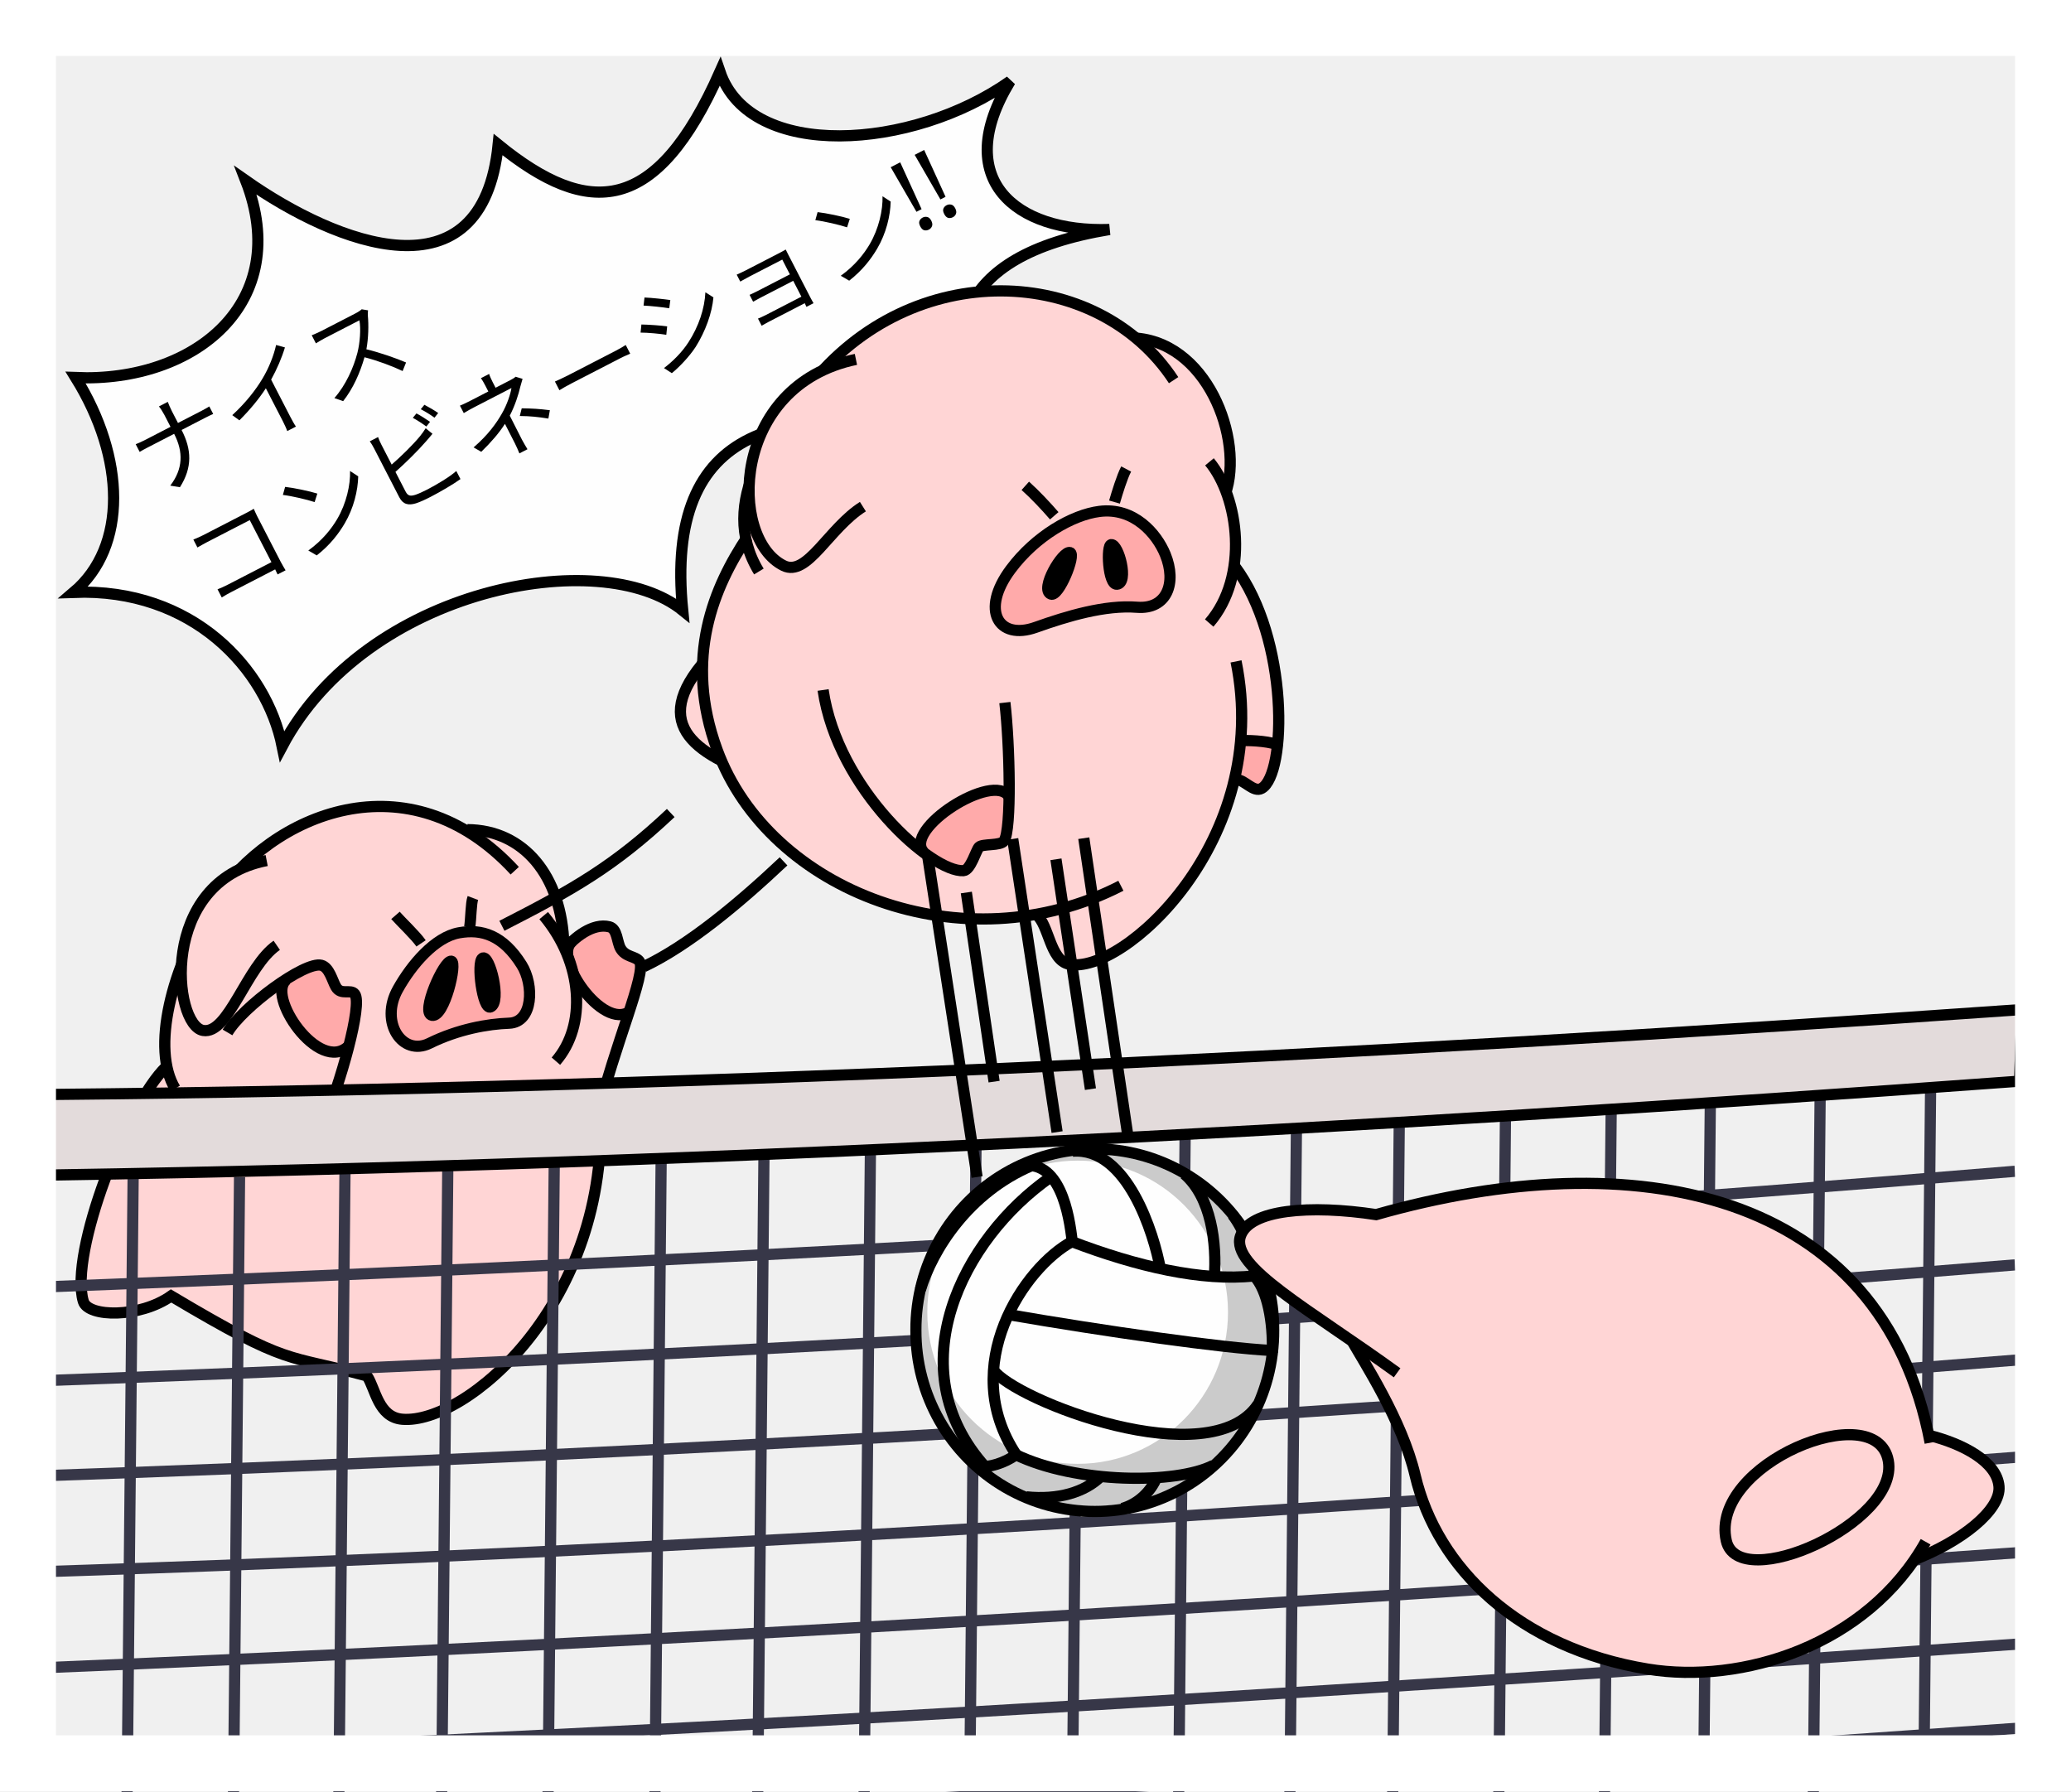
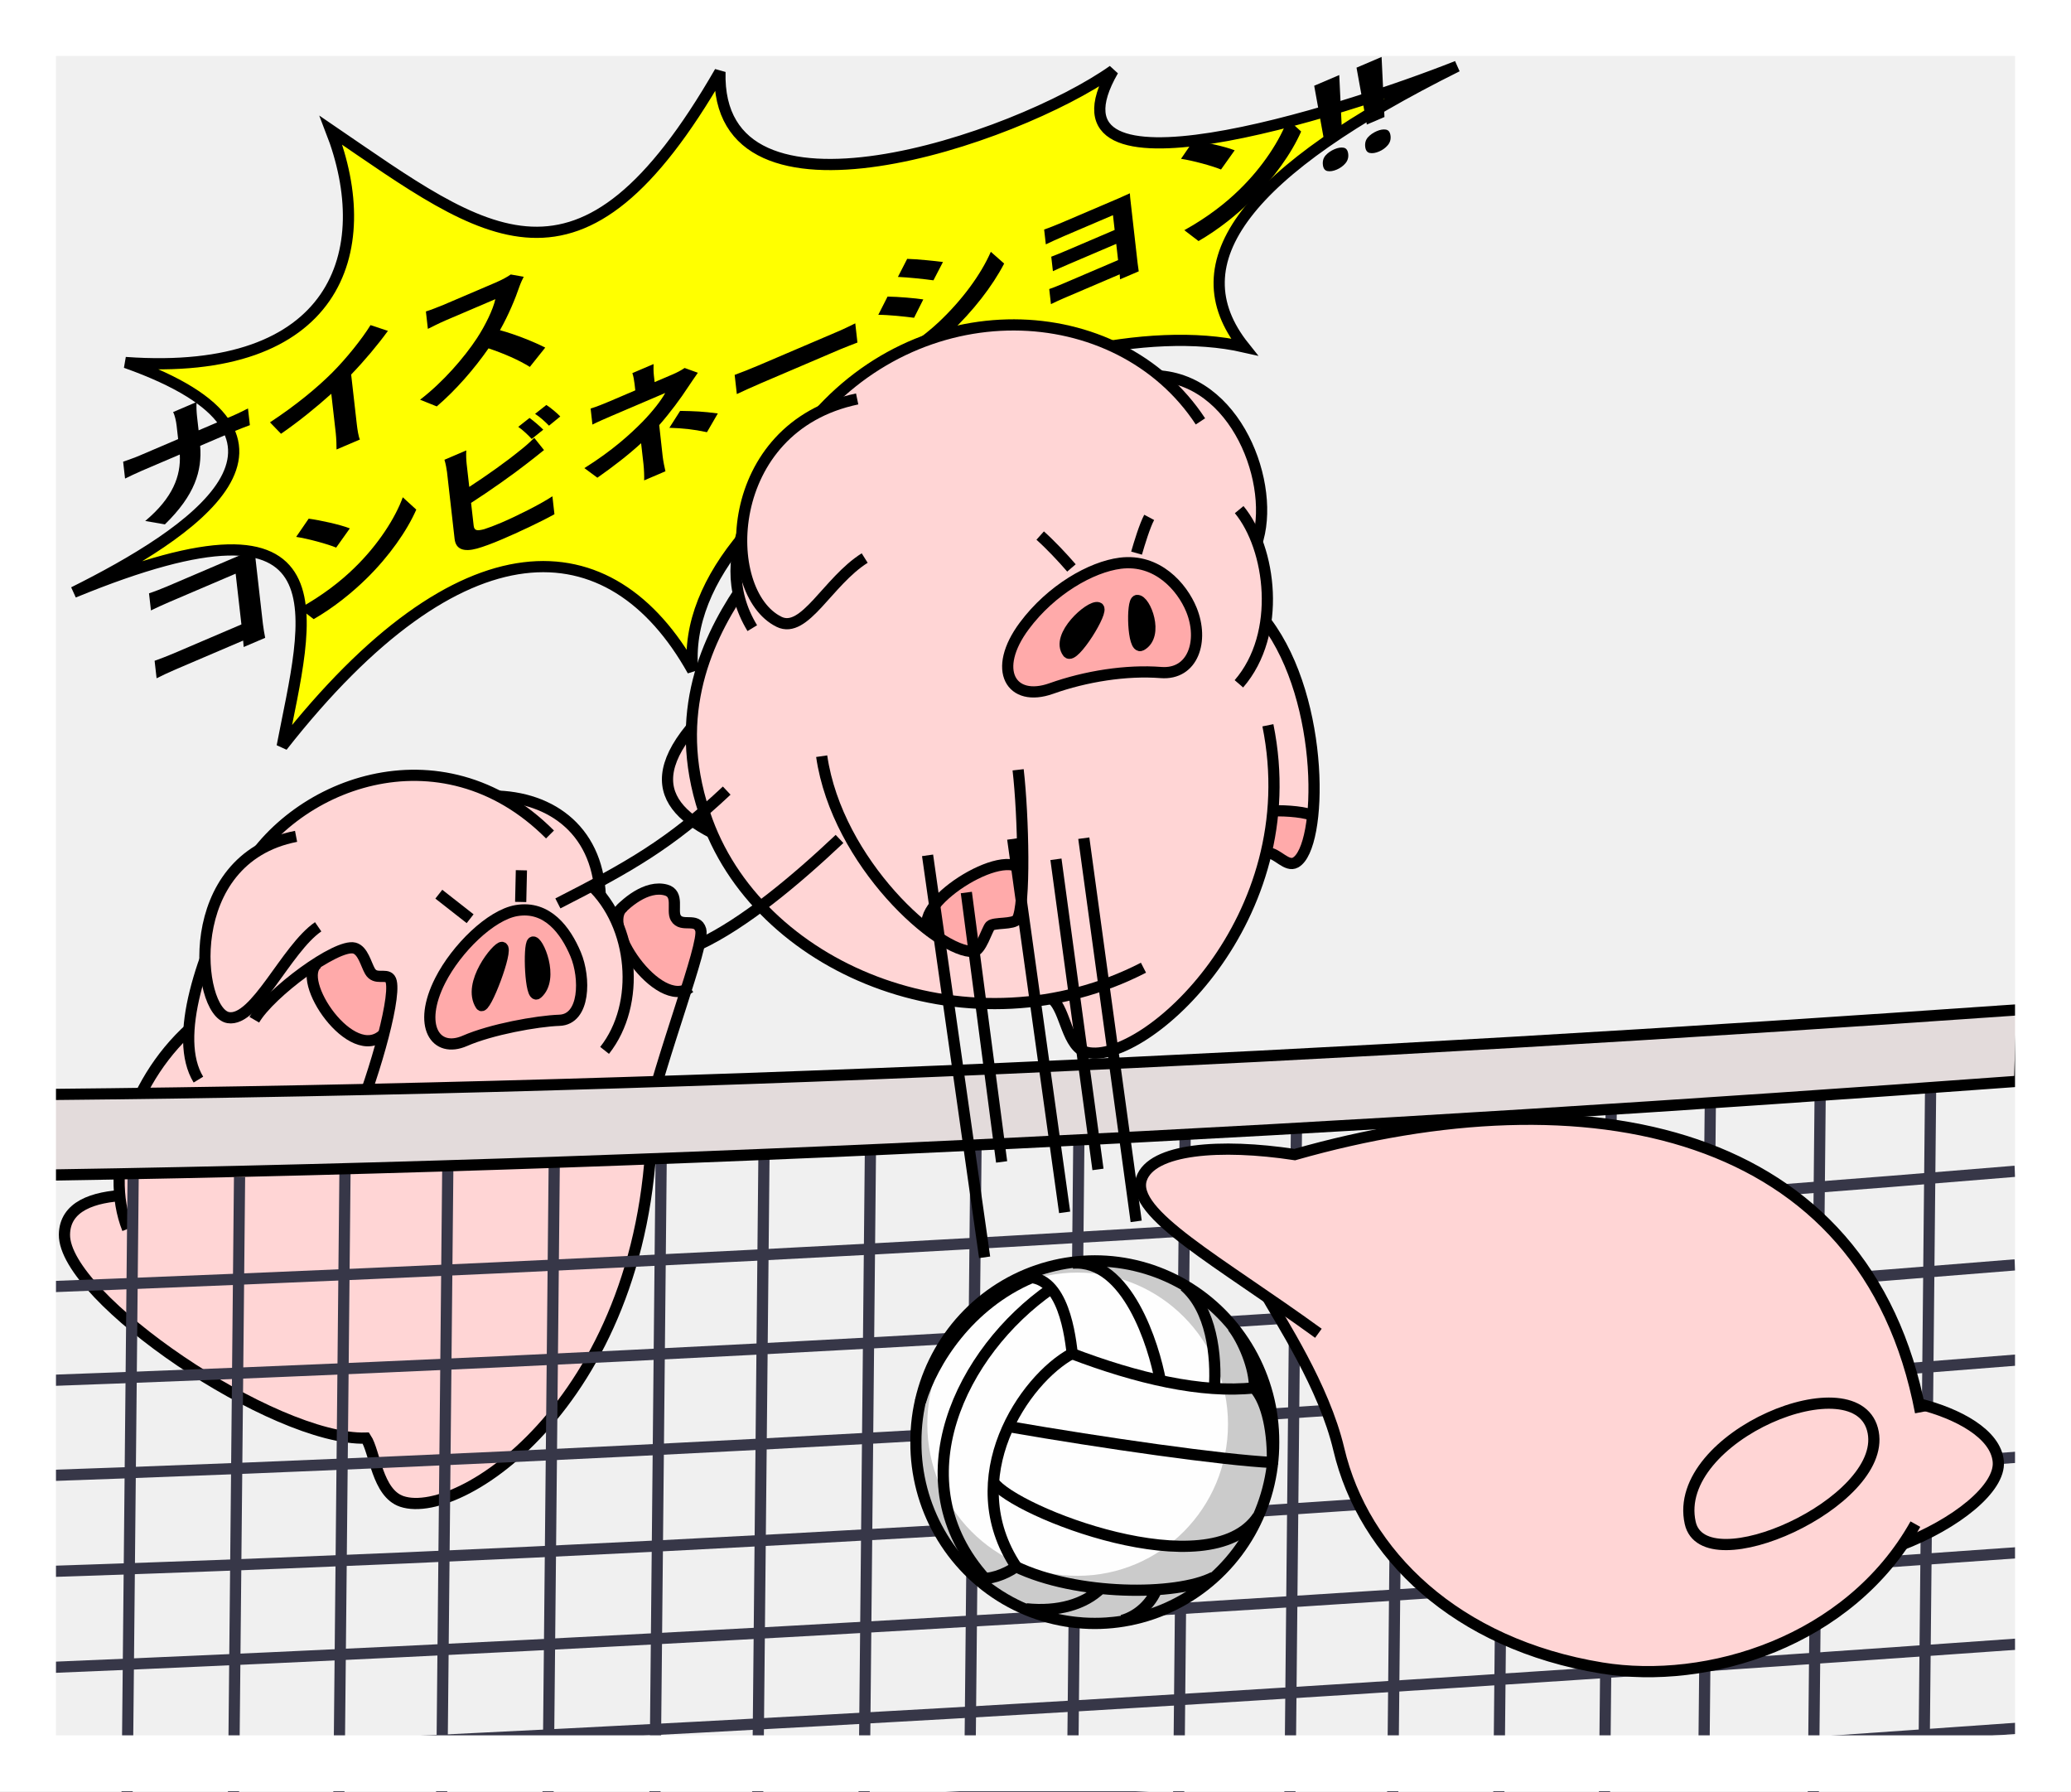
<svg xmlns="http://www.w3.org/2000/svg" width="370" height="320" id="svg3172" version="1.1">
  <defs id="defs3174" />
  <g id="layer1" transform="translate(0,-732.3622)" style="display:none">
    <path style="fill:none;stroke:#0000ff;stroke-width:1px;stroke-linecap:butt;stroke-linejoin:miter;stroke-opacity:1;display:inline" d="M 10,1042.362 360,742.362" id="path3025" />
    <path style="fill:none;stroke:#0000ff;stroke-width:1px;stroke-linecap:butt;stroke-linejoin:miter;stroke-opacity:1;display:inline" d="M 10,742.362 360,1042.362" id="path3027" />
    <path style="fill:none;stroke:#ff0000;stroke-width:1px;stroke-linecap:butt;stroke-linejoin:miter;stroke-opacity:1;display:inline" d="m 10,732.362 0,320" id="path3006" />
    <path style="fill:none;stroke:#ff0000;stroke-width:1px;stroke-linecap:butt;stroke-linejoin:miter;stroke-opacity:1;display:inline" d="m 360,732.362 0,320" id="path3010" />
    <path style="fill:none;stroke:#ff0000;stroke-width:1px;stroke-linecap:butt;stroke-linejoin:miter;stroke-opacity:1;display:inline" d="m 0,742.362 370,3e-5" id="path3016" />
    <path style="fill:none;stroke:#ff0000;stroke-width:1px;stroke-linecap:butt;stroke-linejoin:miter;stroke-opacity:1;display:inline" d="m 0,1042.362 370,0" id="path3018" />
  </g>
  <g id="layer4" style="display:inline">
-     <path style="fill:#fefefe;fill-opacity:1;stroke:#000000;stroke-width:2;stroke-linecap:round;stroke-miterlimit:4;stroke-opacity:1;stroke-dashoffset:0;display:inline" d="m 13.514,67.452 c 8.932,14.407 9.276,30.206 -0.353,38.361 21.287,-0.812 34.447,13.704 37.253,27.504 C 65.389,105.084 107.307,97.182 121.968,109.049 118.664,75.894 139.852,70.661 174.112,78.454 168.302,60.7 169.5,45.764 198.211,40.997 181.326,41.582 169.857,31.921 180.476,14.501 163.058,26.822 134.053,28.794 128.627,12.83 117.3,38.35 105.248,39.057 89.003,25.835 86.194,53.912 60.093,43.607 43.896,32.247 52.349,53.986 34.913,68.351 13.514,67.452 z" id="rect7294" />
-     <text xml:space="preserve" style="font-size:23.867px;font-style:normal;font-weight:normal;line-height:125%;letter-spacing:0px;word-spacing:0px;writing-mode:lr-tb;fill:#000000;fill-opacity:1;stroke:none;display:inline;font-family:Sans" x="-16.574" y="91.4" id="text11601" transform="matrix(0.8886876,-0.4585132,0.4585132,0.8886876,0,0)">
-       <tspan style="font-size:17.9px" id="tspan11603" x="-16.574" y="91.4">ナイス</tspan>
-       <tspan style="font-size:17.9px" id="tspan6443" x="-16.574" y="113.775">コンビネーション!!</tspan>
+     <path style="fill:#ffff00;fill-opacity:1;stroke:#000000;stroke-width:2;stroke-linecap:round;stroke-miterlimit:4;stroke-opacity:1;stroke-dashoffset:0;display:inline" d="m 22.477,64.763 c 38.063,13.51 11.517,30.654 -9.316,41.05 49.97,-20.532 41.618,4.74 37.253,27.504 32.006,-40.783 58.685,-39.721 73.346,-13.513 -3.304,-33.155 64.261,-65.624 98.522,-57.83 -12.149,-15.219 0.459,-31.423 38.043,-50.134 -20.687,8.191 -75.89,25.784 -61.468,0.758 -17.418,12.322 -71.079,30.537 -70.23,0.231 -25.025,43.467 -41.62,29.457 -69.493,10.454 8.453,21.738 0.877,44.171 -36.656,41.48 z" id="rect7294" />
+     <text xml:space="preserve" style="font-size:32.844px;font-style:normal;font-weight:bold;line-height:125%;letter-spacing:0px;word-spacing:0px;writing-mode:lr-tb;fill:#000000;fill-opacity:1;stroke:none;display:inline;font-family:Sans;-inkscape-font-specification:Sans Bold" x="9.085" y="112.665" id="text11601" transform="matrix(1.07318,-0.4585132,0.1009303,0.8886876,0,0)">
+       <tspan style="font-size:24.633px;font-weight:bold;-inkscape-font-specification:Sans Bold" id="tspan11603" x="9.085" y="112.665">ナイス</tspan>
+       <tspan style="font-size:24.633px;font-weight:bold;-inkscape-font-specification:Sans Bold" id="tspan6443" x="9.085" y="143.456">コンビネーション!!</tspan>
    </text>
  </g>
  <g id="layer3" style="display:inline">
-     <g transform="matrix(1.155442,0,0,1.155442,82.33714,-194.5593)" style="stroke-width:1.731;display:inline" id="g6164">
-       <path id="path5109-2-7-9-5-0-2" d="m 120.06,288.759 c 1.301,0.003 2.658,2.056 3.918,1.355 3.863,-2.149 4.3,-23.07 -4.175,-34.364 l -73.05,0.725 49.385,47.406 17.049,-20.768 z" style="fill:#ffd5d5;stroke:none;display:inline" />
+     <g transform="matrix(1.248518,0,0,1.248518,76.8718,-208.3372)" style="stroke-width:1.602;display:inline" id="g6164">
+       <path id="path5109-2-7-9-5-0-2" d="m 120.06,288.759 c 1.301,0.003 2.658,2.056 3.918,1.355 3.863,-2.149 4.3,-23.07 -4.175,-34.364 l -2.733,-15.833 -8.132,-14.375 -62.184,30.933 49.385,47.406 17.049,-20.768 z" style="fill:#ffd5d5;stroke:none;display:inline" />
      <path id="path5109-2-7-9-5-0-7" d="m 123.927,290.333 c -1.296,0.632 -2.617,-1.352 -3.918,-1.355 l 0.164,-5.97 c 1.336,-0.188 4.677,0.013 5.922,0.5 0,0 -0.12,5.827 -2.168,6.825 z" style="fill:#ffaaaa;stroke:none;display:inline" />
-       <path id="path5109-2-7-9-5-0" d="m 119.9,288.92 c 1.301,0.003 2.658,2.056 3.918,1.355 3.863,-2.149 4.3,-23.07 -4.175,-34.364" style="fill:none;stroke:#000000;stroke-width:1.731;stroke-linecap:butt;stroke-linejoin:miter;stroke-opacity:1;display:inline" />
-       <path id="path5111-7-6-0-2-2" d="m 120.064,282.949 c 1.336,-0.188 4.677,0.013 5.922,0.5" style="fill:none;stroke:#000000;stroke-width:1.731;stroke-linecap:butt;stroke-linejoin:miter;stroke-opacity:1;display:inline" />
-       <path id="path3570-7-2" d="m 88.997,309.808 c 1.961,1.606 2.076,6.996 5.002,7.642 8.181,1.807 31.512,-19.033 25.861,-46.808" style="fill:#ffd5d5;stroke:#000000;stroke-width:1.731;stroke-linecap:butt;stroke-linejoin:miter;stroke-opacity:1;display:inline" />
-       <path id="path3396" d="m 40.057,268.107 c -11.597,11.251 -4.98,16.398 5.675,20.192" style="fill:#ffd5d5;stroke:#000000;stroke-width:1.731;stroke-linecap:butt;stroke-linejoin:miter;stroke-opacity:1" />
-       <path id="path5091-2-4-0-7" d="m 104.541,220.672 c 11.514,1.048 16.86,16.942 13.362,24.84" style="fill:#ffd5d5;stroke:#000000;stroke-width:1.731;stroke-linecap:butt;stroke-linejoin:miter;stroke-opacity:1;display:inline" />
-       <path id="path3536-4-7-1" d="m 46.203,256.533 c -6.648,-10.956 2.545,-21.972 7.721,-28.556 15.919,-20.251 44.635,-18.962 56.407,-1.029 l 5.544,12.625 c 4.533,5.489 6.181,17.739 -0.041,24.924 z" style="fill:#ffd5d5;stroke:none;display:inline" />
-       <path id="path3911-1-4" d="m 44.288,251.406 c -5.057,7.609 -9.927,18.628 -4.646,32.954 8.054,21.849 38.083,33.475 62.414,20.971" style="fill:#ffd5d5;stroke:#000000;stroke-width:1.731;stroke-linecap:butt;stroke-linejoin:miter;stroke-opacity:1;display:inline" />
-       <path id="path3536-4-7" d="m 110.207,227.161 c -11.772,-17.933 -40.488,-19.222 -56.407,1.029 -5.175,6.584 -14.369,17.6 -7.721,28.556" style="fill:none;stroke:#000000;stroke-width:1.731;stroke-linecap:butt;stroke-linejoin:miter;stroke-opacity:1;display:inline" />
-       <path id="path5093-4-2-9-9" d="m 115.751,239.786 c 4.533,5.489 6.181,17.739 -0.041,24.924" style="fill:none;stroke:#000000;stroke-width:1.731;stroke-linecap:butt;stroke-linejoin:miter;stroke-opacity:1;display:inline" />
-       <path id="path5095-5-3-4-3" d="m 102.872,240.896 c -0.641,1.212 -1.406,3.723 -1.806,5.114" style="fill:none;stroke:#000000;stroke-width:1.731;stroke-linecap:butt;stroke-linejoin:miter;stroke-opacity:1;display:inline" />
-       <path id="path5097-5-2-8-1" d="m 87.275,243.497 c 1.488,1.331 3.202,3.155 4.475,4.632" style="fill:none;stroke:#000000;stroke-width:1.731;stroke-linecap:butt;stroke-linejoin:miter;stroke-opacity:1;display:inline" />
-       <path id="path5099-1-2-8-9" d="m 61.085,223.948 c -19.377,4.032 -19.745,27.667 -11.183,31.887 3.669,1.809 6.968,-5.79 12.261,-9.12" style="fill:#ffd5d5;stroke:#000000;stroke-width:1.731;stroke-linecap:butt;stroke-linejoin:miter;stroke-opacity:1;display:inline" />
-       <path id="path5101-7-1-2-8" d="m 98.738,247.453 c -4.161,0.53 -9.876,3.791 -13.726,8.954 -4.721,6.331 -1.902,11.026 3.865,8.972 4.918,-1.752 10.733,-3.491 15.678,-3.107 4.619,0.359 6.169,-3.746 4.361,-8.165 -1.333,-3.258 -4.879,-7.329 -10.179,-6.654 z" style="fill:#ffaaaa;stroke:#000000;stroke-width:1.731;stroke-linecap:butt;stroke-linejoin:miter;stroke-opacity:1;display:inline" />
-       <path id="path5105-1-6-4-6" d="m 91.241,260.241 c 1.225,0.479 3.904,-6.124 2.959,-6.425 -1.138,-0.363 -4.765,5.718 -2.959,6.425 z" style="fill:#000000;stroke:#000000;stroke-width:1.731;display:inline" />
-       <path id="path5107-1-8-55-5" d="m 100.558,252.588 c -0.789,0.08 -0.498,6.24 0.879,6.123 1.886,-0.16 0.262,-6.238 -0.879,-6.123 z" style="fill:#000000;stroke:#000000;stroke-width:1.731;display:inline" />
+       <path id="path5109-2-7-9-5-0" d="m 119.9,288.92 c 1.301,0.003 2.658,2.056 3.918,1.355 3.863,-2.149 4.3,-23.07 -4.175,-34.364" style="fill:none;stroke:#000000;stroke-width:1.602;stroke-linecap:butt;stroke-linejoin:miter;stroke-opacity:1;display:inline" />
+       <path id="path5111-7-6-0-2-2" d="m 120.064,282.949 c 1.336,-0.188 4.677,0.013 5.922,0.5" style="fill:none;stroke:#000000;stroke-width:1.602;stroke-linecap:butt;stroke-linejoin:miter;stroke-opacity:1;display:inline" />
+       <path id="path3570-7-2" d="m 88.997,309.808 c 1.961,1.606 2.076,6.996 5.002,7.642 8.181,1.807 31.512,-19.033 25.861,-46.808" style="fill:#ffd5d5;stroke:#000000;stroke-width:1.602;stroke-linecap:butt;stroke-linejoin:miter;stroke-opacity:1;display:inline" />
+       <path id="path3396" d="m 40.057,268.107 c -11.597,11.251 -4.98,16.398 5.675,20.192" style="fill:#ffd5d5;stroke:#000000;stroke-width:1.602;stroke-linecap:butt;stroke-linejoin:miter;stroke-opacity:1" />
+       <path id="path5091-2-4-0-7" d="m 104.541,220.672 c 11.514,1.048 16.86,16.942 13.362,24.84" style="fill:#ffd5d5;stroke:#000000;stroke-width:1.602;stroke-linecap:butt;stroke-linejoin:miter;stroke-opacity:1;display:inline" />
+       <path id="path3911-1-4" d="m 44.288,251.406 c -5.057,7.609 -9.927,18.628 -4.646,32.954 8.054,21.849 38.083,33.475 62.414,20.971" style="fill:#ffd5d5;stroke:#000000;stroke-width:1.602;stroke-linecap:butt;stroke-linejoin:miter;stroke-opacity:1;display:inline" />
+       <path id="path3536-4-7" d="m 110.207,227.161 c -11.772,-17.933 -40.488,-19.222 -56.407,1.029 -5.175,6.584 -14.369,17.6 -7.721,28.556" style="fill:#ffd5d5;stroke:#000000;stroke-width:1.602;stroke-linecap:butt;stroke-linejoin:miter;stroke-opacity:1;display:inline" />
+       <path id="path5093-4-2-9-9" d="m 115.751,239.786 c 4.533,5.489 6.181,17.739 -0.041,24.924" style="fill:#ffd5d5;stroke:#000000;stroke-width:1.602;stroke-linecap:butt;stroke-linejoin:miter;stroke-opacity:1;display:inline" />
+       <path id="path5095-5-3-4-3" d="m 102.872,240.896 c -0.641,1.212 -1.406,3.723 -1.806,5.114" style="fill:none;stroke:#000000;stroke-width:1.602;stroke-linecap:butt;stroke-linejoin:miter;stroke-opacity:1;display:inline" />
+       <path id="path5097-5-2-8-1" d="m 87.275,243.497 c 1.488,1.331 3.202,3.155 4.475,4.632" style="fill:none;stroke:#000000;stroke-width:1.602;stroke-linecap:butt;stroke-linejoin:miter;stroke-opacity:1;display:inline" />
+       <path id="path5099-1-2-8-9" d="m 61.085,223.948 c -19.377,4.032 -19.745,27.667 -11.183,31.887 3.669,1.809 6.968,-5.79 12.261,-9.12" style="fill:#ffd5d5;stroke:#000000;stroke-width:1.602;stroke-linecap:butt;stroke-linejoin:miter;stroke-opacity:1;display:inline" />
+       <path id="path5101-7-1-2-8" d="m 98.738,247.453 c -4.161,0.53 -9.876,3.791 -13.726,8.954 -4.721,6.331 -1.902,11.026 3.865,8.972 4.918,-1.752 10.733,-2.668 15.678,-2.284 4.619,0.359 6.169,-4.569 4.361,-8.988 -1.333,-3.258 -4.879,-7.329 -10.179,-6.654 z" style="fill:#ffaaaa;stroke:#000000;stroke-width:1.602;stroke-linecap:butt;stroke-linejoin:miter;stroke-opacity:1;display:inline" />
+       <path id="path5105-1-6-4-6" d="m 91.241,260.241 c 0.8,1.044 5.262,-6.124 4.317,-6.425 -1.138,-0.363 -6.123,4.07 -4.317,6.425 z" style="fill:#000000;stroke:#000000;stroke-width:1.602;display:inline" />
+       <path id="path5107-1-8-55-5" d="m 101.14,252.782 c -0.789,0.08 -0.621,7.084 0.589,6.414 2.565,-1.421 0.553,-6.529 -0.589,-6.414 z" style="fill:#000000;stroke:#000000;stroke-width:1.602;display:inline" />
      <path id="path5109-2-7-7-2-3" d="m 84.105,298.446 c -0.53,0.804 -3.339,0.414 -3.879,0.966 -0.443,0.453 -1.32,3.459 -2.393,3.645 -2.539,0.439 -6.1,-2.797 -6.1,-2.797 -3.488,-3.523 10.823,-12.66 13.136,-8.624 0,0 0.402,5.039 -0.765,6.811 z" style="fill:#ffaaaa;stroke:none;display:inline" />
-       <path id="path5111-7-6-1-8" d="m 71.625,300.201 c -3.488,-3.523 10.823,-12.66 13.136,-8.624" style="fill:none;stroke:#000000;stroke-width:1.731;stroke-linecap:butt;stroke-linejoin:miter;stroke-opacity:1;display:inline" />
-       <path id="path5109-2-7-7-2" d="m 56.009,275.064 c 2.23,15.34 16.86,28.248 21.716,27.934 1.087,-0.07 1.95,-3.192 2.393,-3.645 0.54,-0.552 3.349,-0.161 3.879,-0.966 1.167,-1.773 0.887,-14.736 0.122,-21.376" style="fill:none;stroke:#000000;stroke-width:1.731;stroke-linecap:butt;stroke-linejoin:miter;stroke-opacity:1;display:inline" />
+       <path id="path5111-7-6-1-8" d="m 71.625,300.201 c -3.488,-3.523 10.823,-12.66 13.136,-8.624" style="fill:none;stroke:#000000;stroke-width:1.602;stroke-linecap:butt;stroke-linejoin:miter;stroke-opacity:1;display:inline" />
+       <path id="path5109-2-7-7-2" d="m 56.009,275.064 c 2.23,15.34 16.86,28.248 21.716,27.934 1.087,-0.07 1.95,-3.192 2.393,-3.645 0.54,-0.552 3.349,-0.161 3.879,-0.966 1.167,-1.773 0.887,-14.736 0.122,-21.376" style="fill:none;stroke:#000000;stroke-width:1.602;stroke-linecap:butt;stroke-linejoin:miter;stroke-opacity:1;display:inline" />
    </g>
-     <g style="stroke-width:1.731;display:inline" id="g6282" transform="matrix(1.155442,0,0,1.155442,44.9737,-241.8474)">
-       <path id="path3327-4-4-6" d="m 53.47,381.445 c 2.396,-10.362 7.622,-22.093 6.398,-23.712 -0.623,-0.825 -2.123,-0.614 -2.913,-1.981 -0.57,-0.985 -0.48,-3.034 -1.73,-3.354 -2.562,-0.656 -5.493,1.708 -6.9,3.492 L 1.234,376.748 z" style="fill:#ffd5d5;stroke:none;display:inline" />
-       <path id="path6235" d="m -13.269,374.271 c -6.022,5.876 -14.985,28.698 -12.77,36.243 0.724,2.465 8.689,2.599 13.572,-0.836 18.57,11.051 17.521,8.917 30.298,12.364 1.312,1.978 1.71,6.384 5.461,6.698 9.726,0.814 32.174,-17.842 30.607,-48.331" style="fill:#ffd5d5;stroke:#000000;stroke-width:1.731;stroke-linecap:butt;stroke-linejoin:miter;stroke-opacity:1;display:inline" />
-       <path id="path5111-7-1-7-7-7-0-7-1" d="m 58.456,365.592 c 0,0 2.677,-6.1 1.453,-7.719 -0.623,-0.825 -2.123,-0.614 -2.913,-1.981 -0.57,-0.985 -0.48,-3.034 -1.73,-3.354 -2.562,-0.656 -5.493,1.708 -6.273,2.845 -2.799,1.661 5.274,13.34 9.464,10.21 z" style="fill:#ffaaaa;stroke:none;display:inline" />
-       <path id="path3327-4-4" d="m 53.546,381.648 c 2.396,-10.362 7.622,-22.093 6.398,-23.712 -0.623,-0.825 -2.123,-0.614 -2.913,-1.981 -0.57,-0.985 -0.48,-3.034 -1.73,-3.354 -2.562,-0.656 -5.493,1.708 -6.9,3.492" style="fill:none;stroke:#000000;stroke-width:1.731;stroke-linecap:butt;stroke-linejoin:miter;stroke-opacity:1;display:inline" />
-       <path id="path5111-7-1-7-7-7-0-7" d="m 49.654,354.797 c -3.425,2.309 4.648,13.987 8.838,10.858" style="fill:none;stroke:#000000;stroke-width:1.731;stroke-linecap:butt;stroke-linejoin:miter;stroke-opacity:1;display:inline" />
-       <path id="path5091-2-40-9-2-7" d="m 33.342,337.58 c 8.662,0.059 14.604,7.063 14.928,17.882" style="fill:#ffd5d5;stroke:#000000;stroke-width:1.731;stroke-linecap:butt;stroke-linejoin:miter;stroke-opacity:1;display:inline" />
-       <path id="path5093-4-9-4-4-11-7" d="m 47.052,373.105 c 4.779,-5.502 4.261,-15.159 -1.887,-22.505 l -4.475,-6.942 c -16.399,-17.807 -37.658,-8.839 -46.527,4.744 -6.659,10.199 -9.693,22.862 -5.984,28.939 z" style="fill:#ffd5d5;stroke:none;display:inline" />
-       <path id="path5111-7-1-7-7-7-0-9" d="m 5.418,360.674 c -3.425,2.309 4.96,14.761 9.545,10.278 0,0 2.158,-6.395 0.933,-8.015 -0.623,-0.825 -2.123,0.261 -2.913,-1.106 -0.57,-0.985 -1.011,-3.025 -2.26,-3.345 -2.562,-0.656 -5.305,2.188 -5.305,2.188 z" style="fill:#ffaaaa;stroke:none;display:inline" />
-       <path id="path5111-7-1-7-7-7-0" d="m 5.453,360.737 c -3.425,2.309 4.96,14.761 9.545,10.278" style="fill:none;stroke:#000000;stroke-width:1.731;stroke-linecap:butt;stroke-linejoin:miter;stroke-opacity:1;display:inline" />
-       <path id="path4041-2" d="m 40.667,343.931 c -16.399,-17.807 -37.658,-8.839 -46.527,4.744 -6.659,10.199 -9.693,22.862 -5.984,28.939" style="fill:none;stroke:#000000;stroke-width:1.731;stroke-linecap:butt;stroke-linejoin:miter;stroke-opacity:1;display:inline" />
-       <path id="path5089-8-7-0-8-2-1" d="m 10.792,383.848 c 2.991,-7.215 6.363,-19.227 5.139,-20.847 -0.623,-0.825 -2.123,0.261 -2.913,-1.106 -0.57,-0.985 -1.011,-3.025 -2.26,-3.345 -2.562,-0.656 -12.219,6.477 -14.501,10.387" style="fill:none;stroke:#000000;stroke-width:1.731;stroke-linecap:butt;stroke-linejoin:miter;stroke-opacity:1;display:inline" />
-       <path id="path5093-4-9-4-4-11" d="m 45.142,350.874 c 6.148,7.346 6.666,17.003 1.887,22.505" style="fill:none;stroke:#000000;stroke-width:1.731;stroke-linecap:butt;stroke-linejoin:miter;stroke-opacity:1;display:inline" />
-       <path id="path5095-5-4-8-5-5" d="m 34.195,348.148 c -0.297,0.79 -0.292,3.164 -0.491,4.496" style="fill:none;stroke:#000000;stroke-width:1.731;stroke-linecap:butt;stroke-linejoin:miter;stroke-opacity:1;display:inline" />
-       <path id="path5097-5-8-8-5-2" d="m 22.226,350.838 c 0.807,0.929 3.155,3.144 3.955,4.33" style="fill:none;stroke:#000000;stroke-width:1.731;stroke-linecap:butt;stroke-linejoin:miter;stroke-opacity:1;display:inline" />
-       <path id="path5099-1-8-2-7-7" d="m 2.311,342.358 c -16.803,3.26 -14.465,25.497 -9.825,26.272 3.941,0.659 6.712,-9.958 11.382,-13.165" style="fill:#ffd5d5;stroke:#000000;stroke-width:1.731;stroke-linecap:butt;stroke-linejoin:miter;stroke-opacity:1;display:inline" />
-       <path id="path5101-7-2-4-1-6" d="m 32.057,353.529 c -3.733,0.668 -7.342,4.918 -9.464,8.718 -2.864,5.129 0.705,10.431 4.88,8.374 4.467,-2.201 9.034,-2.999 12.323,-3.114 3.743,-0.131 3.865,-5.943 1.945,-9.008 -2.904,-4.636 -6.175,-5.598 -9.684,-4.97 z" style="fill:#ffaaaa;stroke:#000000;stroke-width:1.731;stroke-linecap:butt;stroke-linejoin:miter;stroke-opacity:1;display:inline" />
-       <path id="path5105-1-4-55-1-28-14" d="m 27.89,366.293 c 1.916,0.319 3.915,-8.202 2.971,-8.375 -1.137,-0.208 -4.823,8.067 -2.971,8.375 z" style="fill:#000000;stroke:#000000;stroke-width:1.731;display:inline" />
-       <path id="path5107-1-5-1-5-2" d="m 35.683,357.456 c -0.961,0.621 0.016,8.049 1.24,7.539 1.75,-0.729 -0.153,-8.241 -1.24,-7.539 z" style="fill:#000000;stroke:#000000;stroke-width:1.731;display:inline" />
+     <g id="g3219">
+       <path id="path6235" d="m 22.582,213.514 c -5.943,0.262 -11.007,1.977 -11.067,7.036 -0.133,11.274 37.428,36.84 53.853,36.355 1.618,2.439 2.015,9.822 6.411,11.307 10.974,3.709 45.608,-19.947 44.708,-71.905" style="fill:#ffd5d5;stroke:#000000;stroke-width:2;stroke-linecap:butt;stroke-linejoin:miter;stroke-opacity:1;display:inline" />
+       <path id="path3327-4-4-6" d="m 115.062,201.961 c 2.954,-12.772 10.288,-31.608 8.779,-33.604 -0.768,-1.017 -2.616,-0.756 -3.591,-2.442 -0.702,-1.215 -0.592,-3.74 -2.132,-4.134 -3.158,-0.808 -6.771,2.105 -8.505,4.305 l -2.809,-6.552 -9.225,-11.708 -64.986,41.431 -10.484,27.77 z" style="fill:#ffd5d5;stroke:none;display:inline" />
+       <path id="path3158" d="M 35.185,182.65 C 23.455,192.36 18.538,208.909 22.795,219.538" style="fill:#ffd5d5;stroke:#000000;stroke-width:2;stroke-linecap:butt;stroke-linejoin:miter;stroke-opacity:1;display:inline" />
+       <path id="path5111-7-1-7-7-7-0-7-1" d="m 123.207,176.329 c 0,0 2.896,-7.765 1.939,-10.298 -0.914,-2.419 -3.573,-0.407 -4.628,-2.232 -0.76,-1.315 0.101,-4.46 -1.566,-4.887 -3.418,-0.875 -7.328,2.278 -8.37,3.795 -3.734,2.216 7.036,17.797 12.626,13.622 z" style="fill:#ffaaaa;stroke:none;display:inline" />
+       <path id="path3327-4-4" d="m 115.026,202.177 c 3.197,-13.824 10.911,-33.458 10.167,-36.063 -0.667,-2.336 -3.408,-0.324 -4.464,-2.149 -0.76,-1.315 0.678,-4.295 -1.731,-4.969 -3.398,-0.951 -7.328,2.278 -9.205,4.659" style="fill:none;stroke:#000000;stroke-width:2;stroke-linecap:butt;stroke-linejoin:miter;stroke-opacity:1;display:inline" />
+       <path id="path5111-7-1-7-7-7-0-7" d="m 111.464,161.927 c -4.569,3.08 6.201,18.661 11.791,14.486" style="fill:none;stroke:#000000;stroke-width:2;stroke-linecap:butt;stroke-linejoin:miter;stroke-opacity:1;display:inline" />
+       <path id="path5091-2-40-9-2-7" d="m 88.037,142.201 c 10.677,0.073 19.197,6.435 19.238,18.935" style="fill:#ffd5d5;stroke:#000000;stroke-width:2;stroke-linecap:butt;stroke-linejoin:miter;stroke-opacity:1;display:inline" />
+       <path id="path4041-2" d="m 98.261,149.073 c -19.497,-19.559 -46.658,-9.102 -55.438,8.119 -6.82,13.376 -11.948,28.181 -7.376,35.671" style="fill:#ffd5d5;stroke:#000000;stroke-width:2;stroke-linecap:butt;stroke-linejoin:miter;stroke-opacity:1;display:inline" />
+       <path id="path5093-4-9-4-4-11" d="m 105.52,158.042 c 7.747,7.196 9.062,21.297 2.495,29.6" style="fill:#ffd5d5;stroke:#000000;stroke-width:2;stroke-linecap:butt;stroke-linejoin:miter;stroke-opacity:1;display:inline" />
+       <path id="path5095-5-4-8-5-5" d="m 93.152,155.466 -0.128,5.661" style="fill:none;stroke:#000000;stroke-width:2;stroke-linecap:butt;stroke-linejoin:miter;stroke-opacity:1;display:inline" />
+       <path id="path5097-5-8-8-5-2" d="m 78.399,159.738 5.593,4.381" style="fill:none;stroke:#000000;stroke-width:2;stroke-linecap:butt;stroke-linejoin:miter;stroke-opacity:1;display:inline" />
+       <path id="path5101-7-2-4-1-6" d="m 92.265,162.668 c -4.608,0.788 -10.723,6.801 -13.604,12.457 -4.141,8.129 -0.854,13.105 4.403,10.809 4.661,-2.036 12.827,-3.528 16.88,-3.67 4.614,-0.162 4.657,-7.599 2.904,-11.779 -1.787,-4.264 -5.076,-8.76 -10.584,-7.817 z" style="fill:#ffaaaa;stroke:#000000;stroke-width:2;stroke-linecap:butt;stroke-linejoin:miter;stroke-opacity:1;display:inline" />
+       <path id="path5105-1-4-55-1-28-14" d="m 85.918,179.566 c 0.72,1.101 4.948,-10.124 3.782,-10.323 -0.804,-0.137 -6.284,6.495 -3.782,10.323 z" style="fill:#000000;stroke:#000000;stroke-width:2;display:inline" />
+       <path id="path5107-1-5-1-5-2" d="m 95.165,168.314 c -0.763,0.49 -0.426,10.242 0.811,9.173 3.113,-2.692 0.044,-9.723 -0.811,-9.173 z" style="fill:#000000;stroke:#000000;stroke-width:2;display:inline" />
+       <path id="path5111-7-1-7-7-7-0-9" d="m 56.724,171.983 c -4.222,2.846 6.114,18.195 11.765,12.669 0,0 2.659,-7.883 1.151,-9.879 -0.768,-1.017 -2.616,0.322 -3.591,-1.364 -0.702,-1.215 -1.246,-3.729 -2.786,-4.123 -3.158,-0.808 -6.539,2.697 -6.539,2.697 z" style="fill:#ffaaaa;stroke:none;display:inline" />
+       <path id="path5111-7-1-7-7-7-0" d="m 56.768,172.06 c -4.222,2.846 6.114,18.195 11.765,12.669" style="fill:none;stroke:#000000;stroke-width:2;stroke-linecap:butt;stroke-linejoin:miter;stroke-opacity:1;display:inline" />
+       <path id="path5089-8-7-0-8-2-1" d="m 63.349,200.547 c 3.687,-8.894 7.843,-23.7 6.335,-25.696 -0.768,-1.017 -2.616,0.322 -3.591,-1.364 -0.702,-1.215 -1.246,-3.729 -2.786,-4.123 -3.158,-0.808 -15.062,7.984 -17.874,12.803" style="fill:none;stroke:#000000;stroke-width:2;stroke-linecap:butt;stroke-linejoin:miter;stroke-opacity:1;display:inline" />
+       <path id="path5099-1-8-2-7-7" d="m 52.895,149.406 c -20.711,4.018 -17.83,31.428 -12.111,32.384 4.858,0.812 10.302,-12.275 16.058,-16.227" style="fill:#ffd5d5;stroke:#000000;stroke-width:2;stroke-linecap:butt;stroke-linejoin:miter;stroke-opacity:1;display:inline" />
    </g>
  </g>
  <g id="layer7" style="display:inline">
    <g id="g6414">
      <path id="path4273" d="M -2.458,230.292 C 119.355,225.743 240.371,219.219 359.99,209.239" style="fill:none;stroke:#373748;stroke-width:2;stroke-linecap:butt;stroke-linejoin:miter;stroke-opacity:1" />
      <path id="path4273-1" d="M -2.458,247.011 C 120.009,242.716 240.822,235.693 359.99,225.958" style="fill:none;stroke:#373748;stroke-width:2;stroke-linecap:butt;stroke-linejoin:miter;stroke-opacity:1;display:inline" />
      <path id="path4273-7" d="M -1.22,263.937 C 120.764,259.838 241.445,252.482 361.229,242.883" style="fill:none;stroke:#373748;stroke-width:2;stroke-linecap:butt;stroke-linejoin:miter;stroke-opacity:1;display:inline" />
      <path id="path4273-4" d="M 4.56,280.862 C 125.376,277.053 246.192,269.087 367.008,259.808" style="fill:none;stroke:#373748;stroke-width:2;stroke-linecap:butt;stroke-linejoin:miter;stroke-opacity:1;display:inline" />
      <path id="path4273-0" d="M 1.172,298.2 C 126.488,293.111 245.96,285.517 363.621,277.147" style="fill:none;stroke:#373748;stroke-width:2;stroke-linecap:butt;stroke-linejoin:miter;stroke-opacity:1;display:inline" />
      <path id="path4314" d="M 5.385,208.826 4.147,312.442" style="fill:none;stroke:#373748;stroke-width:2;stroke-linecap:butt;stroke-linejoin:miter;stroke-opacity:1" />
      <path id="path4314-5" d="M 42.797,210.249 41.559,336.652" style="fill:none;stroke:#373748;stroke-width:2;stroke-linecap:butt;stroke-linejoin:miter;stroke-opacity:1;display:inline" />
      <path id="path4314-1" d="M 23.815,207.265 22.577,333.668" style="fill:none;stroke:#373748;stroke-width:2;stroke-linecap:butt;stroke-linejoin:miter;stroke-opacity:1;display:inline" />
      <path id="path4314-7" d="M 61.676,204.873 60.438,331.276" style="fill:none;stroke:#373748;stroke-width:2;stroke-linecap:butt;stroke-linejoin:miter;stroke-opacity:1;display:inline" />
      <path id="path4314-5-1" d="M 99.022,207.605 97.784,334.008" style="fill:none;stroke:#373748;stroke-width:2;stroke-linecap:butt;stroke-linejoin:miter;stroke-opacity:1;display:inline" />
      <path id="path4314-1-1" d="M 80.04,204.621 78.802,331.024" style="fill:none;stroke:#373748;stroke-width:2;stroke-linecap:butt;stroke-linejoin:miter;stroke-opacity:1;display:inline" />
      <path id="path4314-52" d="m 118.159,203.174 -1.238,126.402" style="fill:none;stroke:#373748;stroke-width:2;stroke-linecap:butt;stroke-linejoin:miter;stroke-opacity:1;display:inline" />
      <path id="path4314-5-7" d="m 155.504,205.906 -1.238,126.402" style="fill:none;stroke:#373748;stroke-width:2;stroke-linecap:butt;stroke-linejoin:miter;stroke-opacity:1;display:inline" />
      <path id="path4314-1-6" d="m 136.522,202.922 -1.238,126.402" style="fill:none;stroke:#373748;stroke-width:2;stroke-linecap:butt;stroke-linejoin:miter;stroke-opacity:1;display:inline" />
      <path id="path4314-7-1" d="m 174.384,203.529 -1.238,126.402" style="fill:none;stroke:#373748;stroke-width:2;stroke-linecap:butt;stroke-linejoin:miter;stroke-opacity:1;display:inline" />
      <path id="path4314-5-1-4" d="m 211.729,203.262 -1.238,126.402" style="fill:none;stroke:#373748;stroke-width:2;stroke-linecap:butt;stroke-linejoin:miter;stroke-opacity:1;display:inline" />
      <path id="path4314-1-1-2" d="m 192.747,203.277 -1.238,126.402" style="fill:none;stroke:#373748;stroke-width:2;stroke-linecap:butt;stroke-linejoin:miter;stroke-opacity:1;display:inline" />
      <path id="path4314-3" d="M 231.622,201.25 230.384,327.652" style="fill:none;stroke:#373748;stroke-width:2;stroke-linecap:butt;stroke-linejoin:miter;stroke-opacity:1;display:inline" />
      <path id="path4314-5-2" d="m 268.968,198.984 -1.238,126.402" style="fill:none;stroke:#373748;stroke-width:2;stroke-linecap:butt;stroke-linejoin:miter;stroke-opacity:1;display:inline" />
      <path id="path4314-1-2" d="M 249.985,200.998 248.747,327.401" style="fill:none;stroke:#373748;stroke-width:2;stroke-linecap:butt;stroke-linejoin:miter;stroke-opacity:1;display:inline" />
      <path id="path4314-7-16" d="m 287.847,198.606 -1.238,126.402" style="fill:none;stroke:#373748;stroke-width:2;stroke-linecap:butt;stroke-linejoin:miter;stroke-opacity:1;display:inline" />
      <path id="path4314-5-1-8" d="m 325.192,194.916 -1.238,126.402" style="fill:none;stroke:#373748;stroke-width:2;stroke-linecap:butt;stroke-linejoin:miter;stroke-opacity:1;display:inline" />
      <path id="path4314-1-1-5" d="m 305.626,190.507 -1.238,126.402" style="fill:none;stroke:#373748;stroke-width:2;stroke-linecap:butt;stroke-linejoin:miter;stroke-opacity:1;display:inline" />
      <path id="path4314-5-1-8-7" d="m 344.936,192.385 -1.238,126.402" style="fill:none;stroke:#373748;stroke-width:2;stroke-linecap:butt;stroke-linejoin:miter;stroke-opacity:1;display:inline" />
      <path id="path4271" d="M -2.871,195.616 C 118.496,194.771 239.862,188.876 361.229,180.342 l -0.413,12.797 c -116.004,8.509 -241.23,15.347 -362.861,16.925 z" style="fill:#e3dbdb;stroke:#000000;stroke-width:2;stroke-linecap:butt;stroke-linejoin:miter;stroke-opacity:1" />
      <path id="path4273-0-9" d="M 8.209,314.033 C 133.525,308.943 252.996,301.349 370.657,292.979" style="fill:none;stroke:#373748;stroke-width:2;stroke-linecap:butt;stroke-linejoin:miter;stroke-opacity:1;display:inline" />
      <path id="path4273-0-9-8" d="M 8.708,329.027 C 134.024,323.938 253.496,316.344 371.157,307.974" style="fill:none;stroke:#373748;stroke-width:2;stroke-linecap:butt;stroke-linejoin:miter;stroke-opacity:1;display:inline" />
    </g>
  </g>
  <g id="layer6" style="display:inline">
-     <g id="g6230">
+     <g id="g6230" transform="translate(0,20)">
      <path transform="matrix(0.6893491,0,0,0.6951324,363.8798,99.15295)" d="m -197.664,199.206 a 46.366,46.366 0 1 1 -92.731,0 46.366,46.366 0 1 1 92.731,0 z" id="path5220-1-1-9" style="fill:#fefefe;fill-opacity:1;stroke:none;display:inline" />
      <path id="path6196-3-2" d="m 224.155,227.986 c 0.101,-3.687 -2.146,-8.745 -3.923,-10.956 -2.46,-3.03 -5.598,-5.892 -8.603,-7.292 4.806,4.129 5.815,12.387 5.356,18.492 -2.795,-0.31 -6.338,-0.683 -9.641,-1.56 -1.132,-6.213 -5.913,-21.794 -15.68,-21.009 -3.262,0.014 -6.373,1.319 -9.471,2.73 7.236,-1.686 8.891,8.728 9.401,13.397 -4.455,2.303 -9.216,7.692 -11.416,13.059 17.073,2.955 38.204,5.983 47.183,6.597 0.16,-5.342 -0.873,-10.877 -3.206,-13.457 z" style="fill:none;stroke:none;display:inline" />
      <path id="path6208-7-7" d="m 200.532,269.485 c 2.88,-0.832 5.129,-3.041 6.158,-5.549 -3.013,0.348 -7.123,0.02 -9.94,-0.213 -2.897,2.87 -7.681,4.276 -13.364,3.679 -3.482,-1.286 -6.701,-3.736 -8.752,-5.382 2.251,0.174 4.811,-0.655 6.963,-2.142 -3.387,-4.736 -4.489,-9.829 -4.096,-15.156 3.737,5.399 38.688,19.005 47.276,6.178 -4.188,9.576 -12.969,16.675 -24.245,18.585 z" style="fill:none;stroke:none;display:inline" />
      <path id="path6210-5-9" d="m 200.344,269.583 c 2.88,-0.832 5.129,-3.041 6.158,-5.549 -2.857,0.174 -6.257,0.017 -9.94,-0.213 -2.897,2.87 -7.681,4.276 -13.364,3.679 4.981,2.12 12.197,2.986 17.146,2.083 z" style="fill:none;stroke:none;display:inline" />
      <path id="path6212-7-5" d="m 176.058,262.067 c -15.774,-17.452 -4.313,-40.668 11.643,-51.791 -0.698,-1.264 -2.439,-2.1 -3.319,-2.16 -11.284,4.793 -17.743,14.991 -19.908,22.18 -2.43,9.312 -0.144,22.108 10.205,31.806 z" style="fill:none;stroke:none;display:inline" />
      <path id="path6202-1-4" d="m 217.007,228.15 c 0.458,-6.105 -0.55,-14.362 -5.356,-18.492 -6.431,-3.822 -13.194,-4.879 -19.965,-4.077 9.767,-0.785 14.549,14.796 15.68,21.009 2.907,0.735 6.947,1.199 9.641,1.56 z" style="fill:none;stroke:none;display:inline" />
      <path id="path6218-3" d="m 180.176,234.782 c -1.417,2.961 -2.545,6.139 -2.634,10.097 5.153,6.266 38.777,18.244 47.065,6.208 1.457,-3.103 2.576,-6.806 2.665,-9.846 -13.986,-1.32 -31.279,-3.562 -47.096,-6.459 z" style="fill:none;stroke:none;display:inline" />
      <path transform="matrix(0.6893491,0,0,0.6951324,363.8164,99.15295)" d="m -197.664,199.206 a 46.366,46.366 0 1 1 -92.731,0 46.366,46.366 0 1 1 92.731,0 z" id="path5220-1-12" style="fill:none;stroke:#000000;stroke-width:2.889;stroke-linecap:round;stroke-miterlimit:4;stroke-opacity:1;stroke-dasharray:none;stroke-dashoffset:0;display:inline" />
      <path id="path6194-3" d="m 182.147,208.369 c 7.236,-1.686 8.898,8.741 9.408,13.41 -8.581,4.604 -20.51,22.218 -9.998,38.091 -2.152,1.488 -4.712,2.317 -6.963,2.142" style="fill:none;stroke:#000000;stroke-width:2;stroke-linecap:butt;stroke-linejoin:miter;stroke-opacity:1;display:inline" />
      <path id="path6196-34" d="m 220.193,217.022 c 1.777,2.212 4.023,7.269 3.923,10.956 2.333,2.58 3.366,8.115 3.192,13.635" style="fill:none;stroke:#000000;stroke-width:2;stroke-linecap:butt;stroke-linejoin:miter;stroke-opacity:1;display:inline" />
      <path id="path6198-1" d="m 181.405,259.832 c 10.867,5.255 28.779,5.316 35.369,1.935" style="fill:none;stroke:#000000;stroke-width:2;stroke-linecap:butt;stroke-linejoin:miter;stroke-opacity:1;display:inline" />
      <path id="path6200-1" d="m 207.306,226.662 c -1.132,-6.213 -5.913,-21.794 -15.68,-21.009" style="fill:none;stroke:#000000;stroke-width:2;stroke-linecap:butt;stroke-linejoin:miter;stroke-opacity:1;display:inline" />
      <path id="path6202-3" d="m 216.947,228.222 c 0.458,-6.105 -0.55,-14.362 -5.356,-18.492" style="fill:none;stroke:#000000;stroke-width:2;stroke-linecap:butt;stroke-linejoin:miter;stroke-opacity:1;display:inline" />
      <path id="path6204-8" d="m 227.335,241.259 c -8.992,-0.437 -30.123,-3.465 -47.196,-6.42" style="fill:none;stroke:#000000;stroke-width:2;stroke-linecap:butt;stroke-linejoin:miter;stroke-opacity:1;display:inline" />
      <path id="path6206-7" d="m 177.462,244.714 c 3.737,5.399 38.688,19.005 47.276,6.178" style="fill:none;stroke:#000000;stroke-width:2;stroke-linecap:butt;stroke-linejoin:miter;stroke-opacity:1;display:inline" />
      <path id="path6208-4" d="m 196.711,263.715 c -2.897,2.87 -7.681,4.276 -13.364,3.679" style="fill:none;stroke:#000000;stroke-width:2;stroke-linecap:butt;stroke-linejoin:miter;stroke-opacity:1;display:inline" />
      <path id="path6210-2" d="m 206.651,263.928 c -1.029,2.508 -3.278,4.717 -6.158,5.549" style="fill:none;stroke:#000000;stroke-width:2;stroke-linecap:butt;stroke-linejoin:miter;stroke-opacity:1;display:inline" />
      <path id="path6212-77" d="m 176.046,262.064 c -15.774,-17.452 -4.279,-40.686 11.677,-51.809" style="fill:none;stroke:#000000;stroke-width:2;stroke-linecap:butt;stroke-linejoin:miter;stroke-opacity:1;display:inline" />
      <path id="path6214-9" d="m 184.348,208.216 c -11.284,4.793 -17.743,14.991 -19.908,22.18" style="fill:none;stroke:#000000;stroke-width:2;stroke-linecap:butt;stroke-linejoin:miter;stroke-opacity:1;display:inline" />
      <path id="path6216-3" d="m 191.39,221.765 c 11.715,4.47 23.322,7.189 32.711,6.16" style="fill:none;stroke:#000000;stroke-width:2;stroke-linecap:butt;stroke-linejoin:miter;stroke-opacity:1;display:inline" />
      <path id="path5220-1-2-7-1" d="m 192.531,207.332 c -14.835,0 -26.86,12.127 -26.86,27.086 0,14.959 12.026,27.086 26.86,27.086 14.835,0 26.86,-12.127 26.86,-27.086 0,-14.959 -12.026,-27.086 -26.86,-27.086 l 2.977,-1.908 c 17.421,0 31.543,14.241 31.543,31.808 0,17.567 -14.122,31.808 -31.543,31.808 -17.421,0 -31.543,-14.241 -31.543,-31.808 0,-17.567 14.122,-31.808 31.543,-31.808" style="opacity:0.2;fill:#000000;stroke:none;display:inline" />
    </g>
-     <path style="fill:none;stroke:#000000;stroke-width:2;stroke-linecap:butt;stroke-linejoin:miter;stroke-opacity:1;display:inline" d="m 165.718,152.798 8.847,57.465" id="path5701" />
-     <path style="fill:none;stroke:#000000;stroke-width:2;stroke-linecap:butt;stroke-linejoin:miter;stroke-opacity:1;display:inline" d="m 180.93,149.866 7.929,52.368" id="path5703" />
-     <path style="fill:none;stroke:#000000;stroke-width:2;stroke-linecap:butt;stroke-linejoin:miter;stroke-opacity:1;display:inline" d="m 193.628,149.733 8.013,54.108" id="path5705" />
-     <path style="fill:none;stroke:#000000;stroke-width:2;stroke-linecap:butt;stroke-linejoin:miter;stroke-opacity:1;display:inline" d="m 89.67,165.386 c 12.613,-6.443 20.046,-10.621 30.161,-20.152" id="path5707" />
-     <path style="fill:none;stroke:#000000;stroke-width:2;stroke-linecap:butt;stroke-linejoin:miter;stroke-opacity:1;display:inline" d="m 114.99,172.691 c 7.979,-3.767 17.018,-11.293 24.996,-18.821" id="path5711" />
-     <path style="fill:none;stroke:#000000;stroke-width:2;stroke-linecap:butt;stroke-linejoin:miter;stroke-opacity:1;display:inline" d="m 172.644,159.439 4.959,33.785" id="path5701-6" />
-     <path style="fill:none;stroke:#000000;stroke-width:2;stroke-linecap:butt;stroke-linejoin:miter;stroke-opacity:1;display:inline" d="m 188.654,153.505 6.162,41.059" id="path5703-5" />
+     <path style="fill:none;stroke:#000000;stroke-width:2;stroke-linecap:butt;stroke-linejoin:miter;stroke-opacity:1;display:inline" d="M 165.718,152.798 175.91,224.605" id="path5701" />
+     <path style="fill:none;stroke:#000000;stroke-width:2;stroke-linecap:butt;stroke-linejoin:miter;stroke-opacity:1;display:inline" d="m 180.93,149.866 9.274,66.71" id="path5703" />
+     <path style="fill:none;stroke:#000000;stroke-width:2;stroke-linecap:butt;stroke-linejoin:miter;stroke-opacity:1;display:inline" d="m 193.628,149.733 9.358,68.45" id="path5705" />
+     <path style="fill:none;stroke:#000000;stroke-width:2;stroke-linecap:butt;stroke-linejoin:miter;stroke-opacity:1;display:inline" d="m 99.67,161.386 c 12.613,-6.443 20.046,-10.621 30.161,-20.152" id="path5707" />
+     <path style="fill:none;stroke:#000000;stroke-width:2;stroke-linecap:butt;stroke-linejoin:miter;stroke-opacity:1;display:inline" d="m 124.99,168.691 c 7.979,-3.767 17.018,-11.293 24.996,-18.821" id="path5711" />
+     <path style="fill:none;stroke:#000000;stroke-width:2;stroke-linecap:butt;stroke-linejoin:miter;stroke-opacity:1;display:inline" d="m 172.644,159.439 6.304,48.127" id="path5701-6" />
+     <path style="fill:none;stroke:#000000;stroke-width:2;stroke-linecap:butt;stroke-linejoin:miter;stroke-opacity:1;display:inline" d="m 188.654,153.505 7.507,55.4" id="path5703-5" />
  </g>
  <g id="layer5" style="display:inline">
-     <g id="g6257">
-       <path id="path10338-7" d="m 341.621,278.775 c 8.863,-3.371 15.86,-9.027 15.516,-13.228 -0.363,-4.436 -6.489,-7.642 -12.505,-9.138 l -96.57,-13.083 z" style="fill:#ffd5d5;stroke:#000000;stroke-width:2;stroke-linecap:butt;stroke-linejoin:miter;stroke-opacity:1;display:inline" />
-       <path id="path10336-7" d="m 241.014,238.63 c 2.649,4.736 9.47,14.999 11.818,24.952 3.919,16.609 18.566,30.825 41.591,34.592 16.693,2.731 39.135,-4.09 49.604,-22.752" style="fill:#ffd5d5;stroke:#000000;stroke-width:2;stroke-linecap:butt;stroke-linejoin:miter;stroke-opacity:1;display:inline" />
-       <path id="path10340-9" d="m 344.839,257.731 c -8.619,-45.413 -53.044,-53.824 -98.981,-40.752 -11.745,-1.784 -22.637,-0.954 -24.244,3.856 -1.825,5.461 12.25,12.982 27.99,24.402" style="fill:#ffd5d5;stroke:#000000;stroke-width:2;stroke-linecap:butt;stroke-linejoin:miter;stroke-opacity:1;display:inline" />
-       <path id="path10344-1" d="m 308.41,275.219 c -3.045,-13.7 26.815,-25.899 28.947,-14.287 2.042,11.125 -26.787,24.004 -28.947,14.287 z" style="fill:none;stroke:#000000;stroke-width:2;stroke-linecap:butt;stroke-linejoin:miter;stroke-opacity:1;display:inline" />
+     <g id="g3195">
+       <path id="path10338-7" d="m 339.483,276.061 c 10.011,-3.808 17.915,-10.196 17.527,-14.942 -0.41,-5.011 -7.33,-8.632 -14.125,-10.322 L 233.802,236.018 z" style="fill:#ffd5d5;stroke:#000000;stroke-width:2;stroke-linecap:butt;stroke-linejoin:miter;stroke-opacity:1;display:inline" />
+       <path id="path10336-7" d="m 225.841,230.714 c 2.992,5.35 10.697,16.943 13.349,28.185 4.427,18.761 20.972,34.819 46.98,39.074 18.856,3.085 44.206,-4.619 56.031,-25.7" style="fill:#ffd5d5;stroke:#000000;stroke-width:2;stroke-linecap:butt;stroke-linejoin:miter;stroke-opacity:1;display:inline" />
+       <path id="path10340-9" d="m 343.119,252.29 c -9.736,-51.297 -59.917,-60.798 -111.806,-46.032 -13.267,-2.016 -25.57,-1.077 -27.386,4.356 -2.062,6.169 13.838,14.664 31.616,27.564" style="fill:#ffd5d5;stroke:#000000;stroke-width:2;stroke-linecap:butt;stroke-linejoin:miter;stroke-opacity:1;display:inline" />
+       <path id="path10344-1" d="m 301.969,272.044 c -3.439,-15.475 30.289,-29.255 32.697,-16.138 2.307,12.566 -30.258,27.114 -32.697,16.138 z" style="fill:none;stroke:#000000;stroke-width:2;stroke-linecap:butt;stroke-linejoin:miter;stroke-opacity:1;display:inline" />
    </g>
  </g>
  <g id="layer2">
    <path style="fill:#ffffff;stroke:none;display:inline" d="m 0,0 0,320 370,0 0,-320 -10,10 0,300 -350,0 0,-300 350,0 10,-10 z" id="path21072" />
  </g>
</svg>
